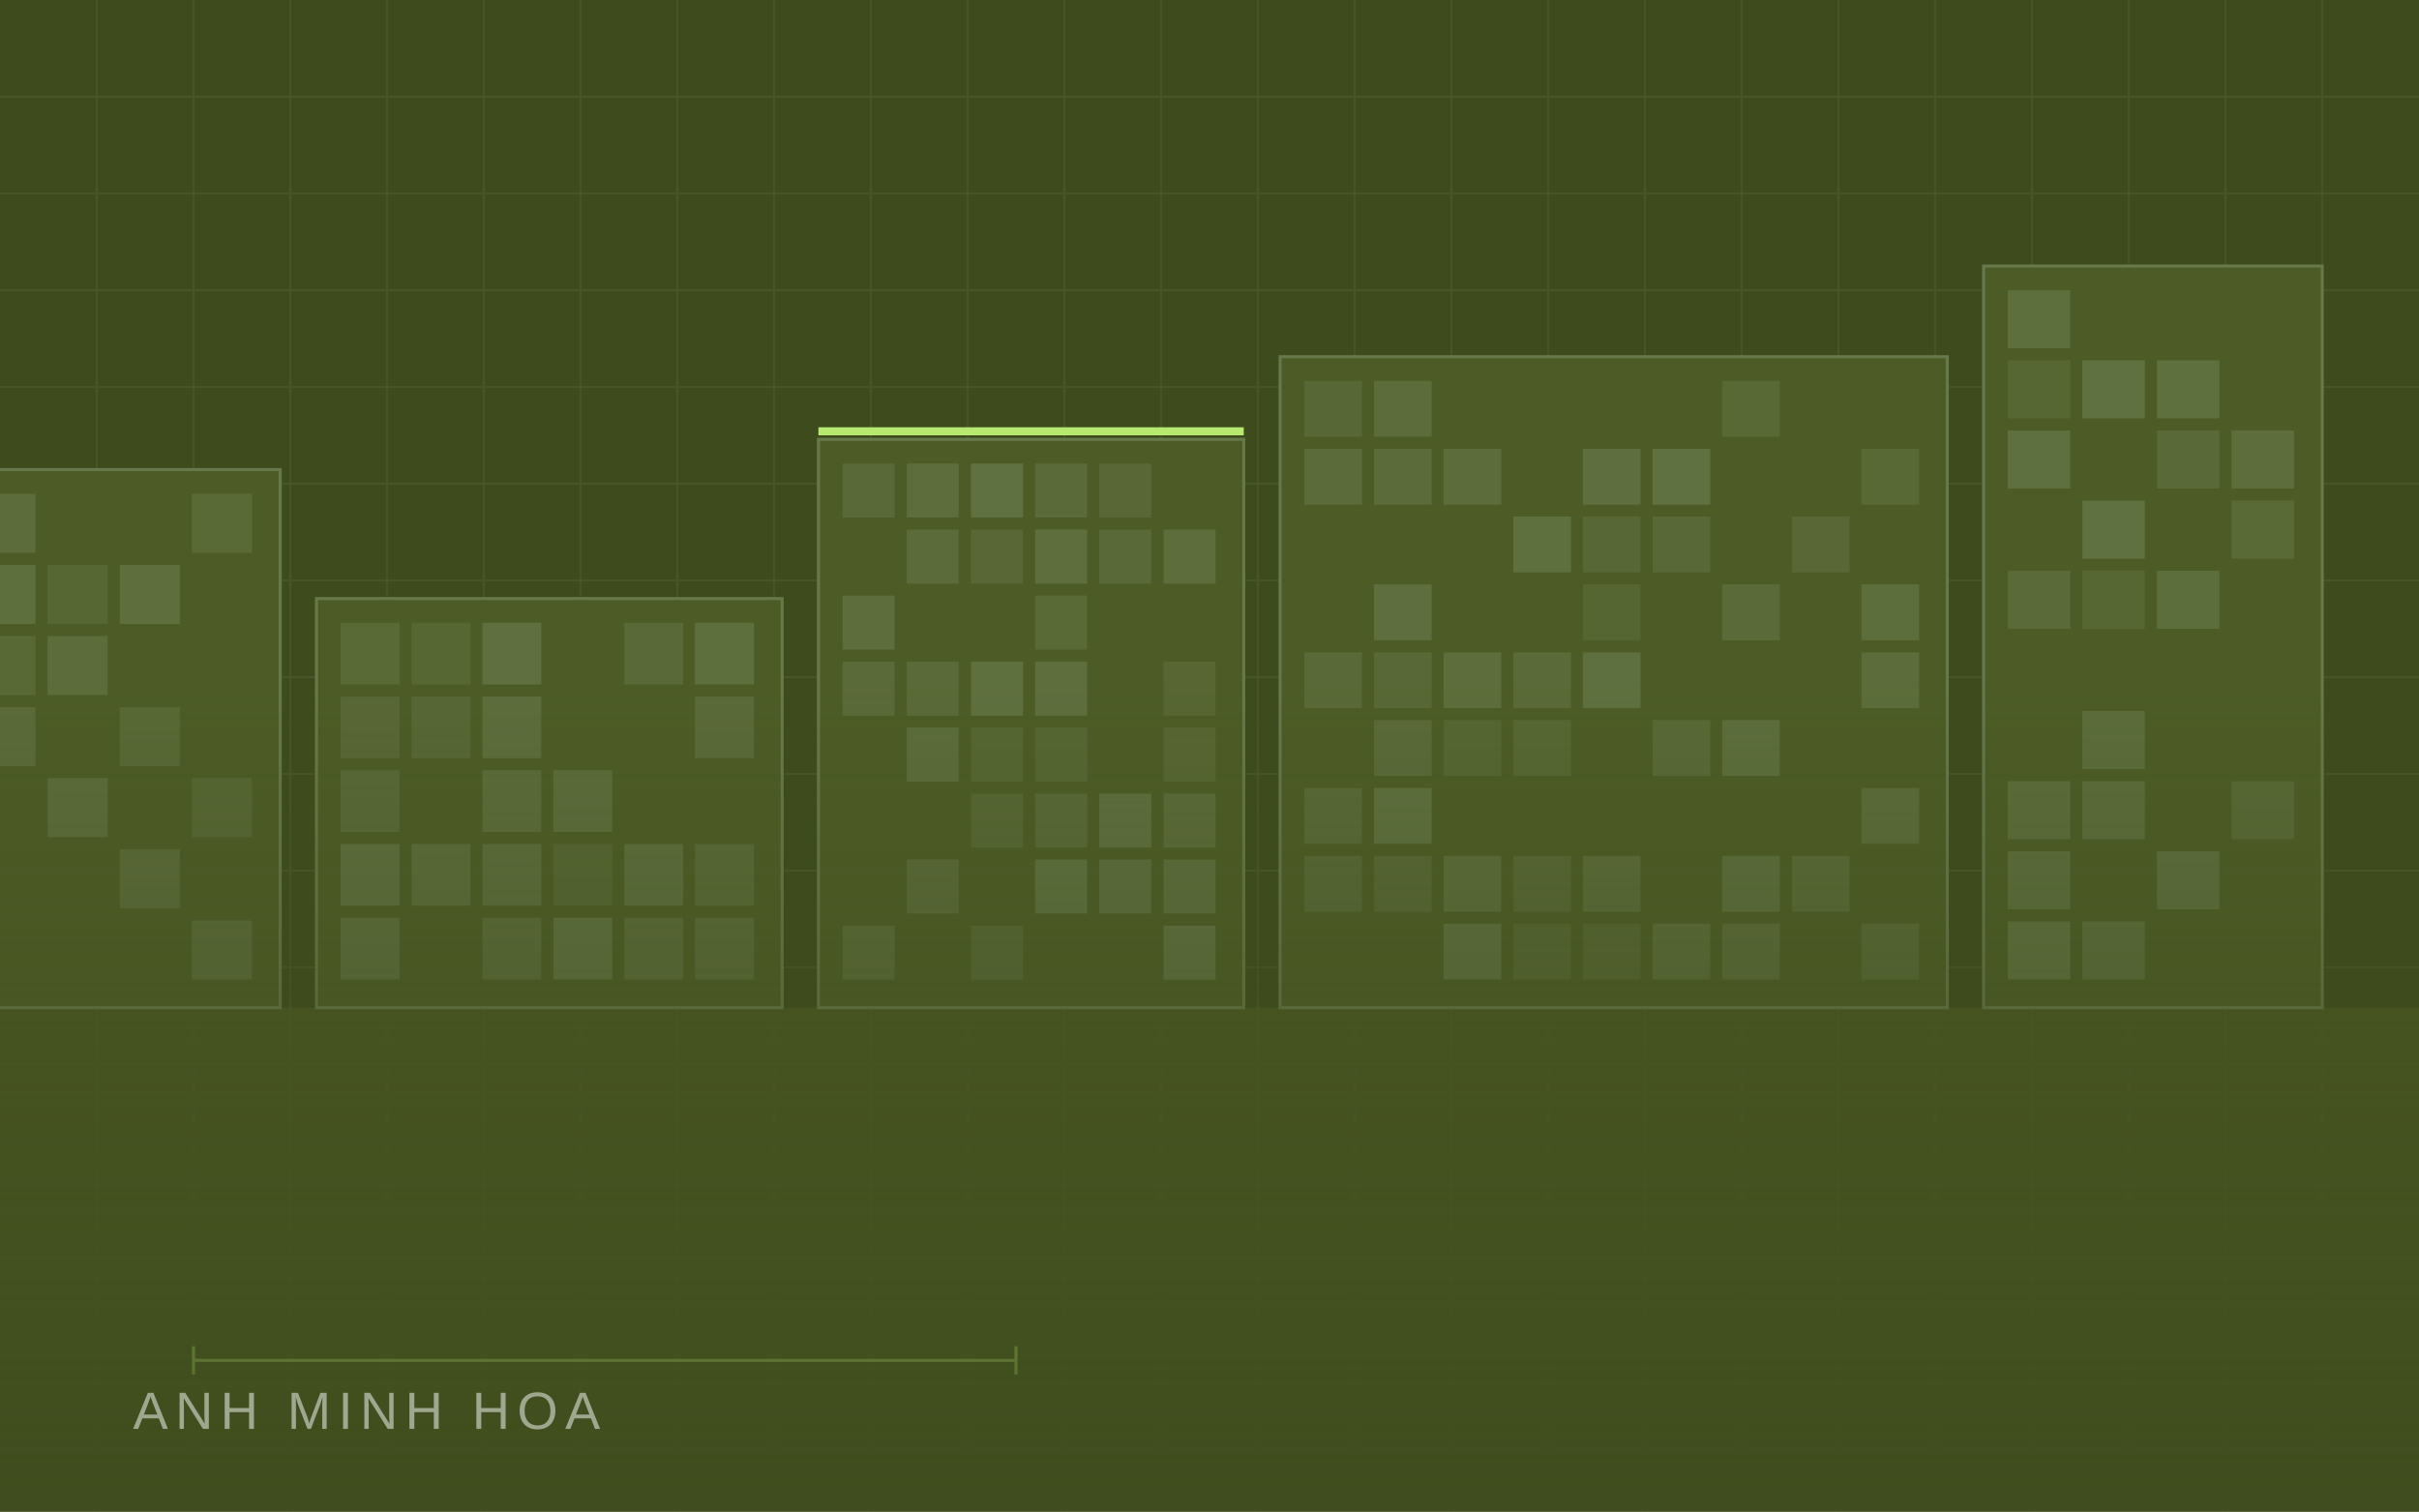
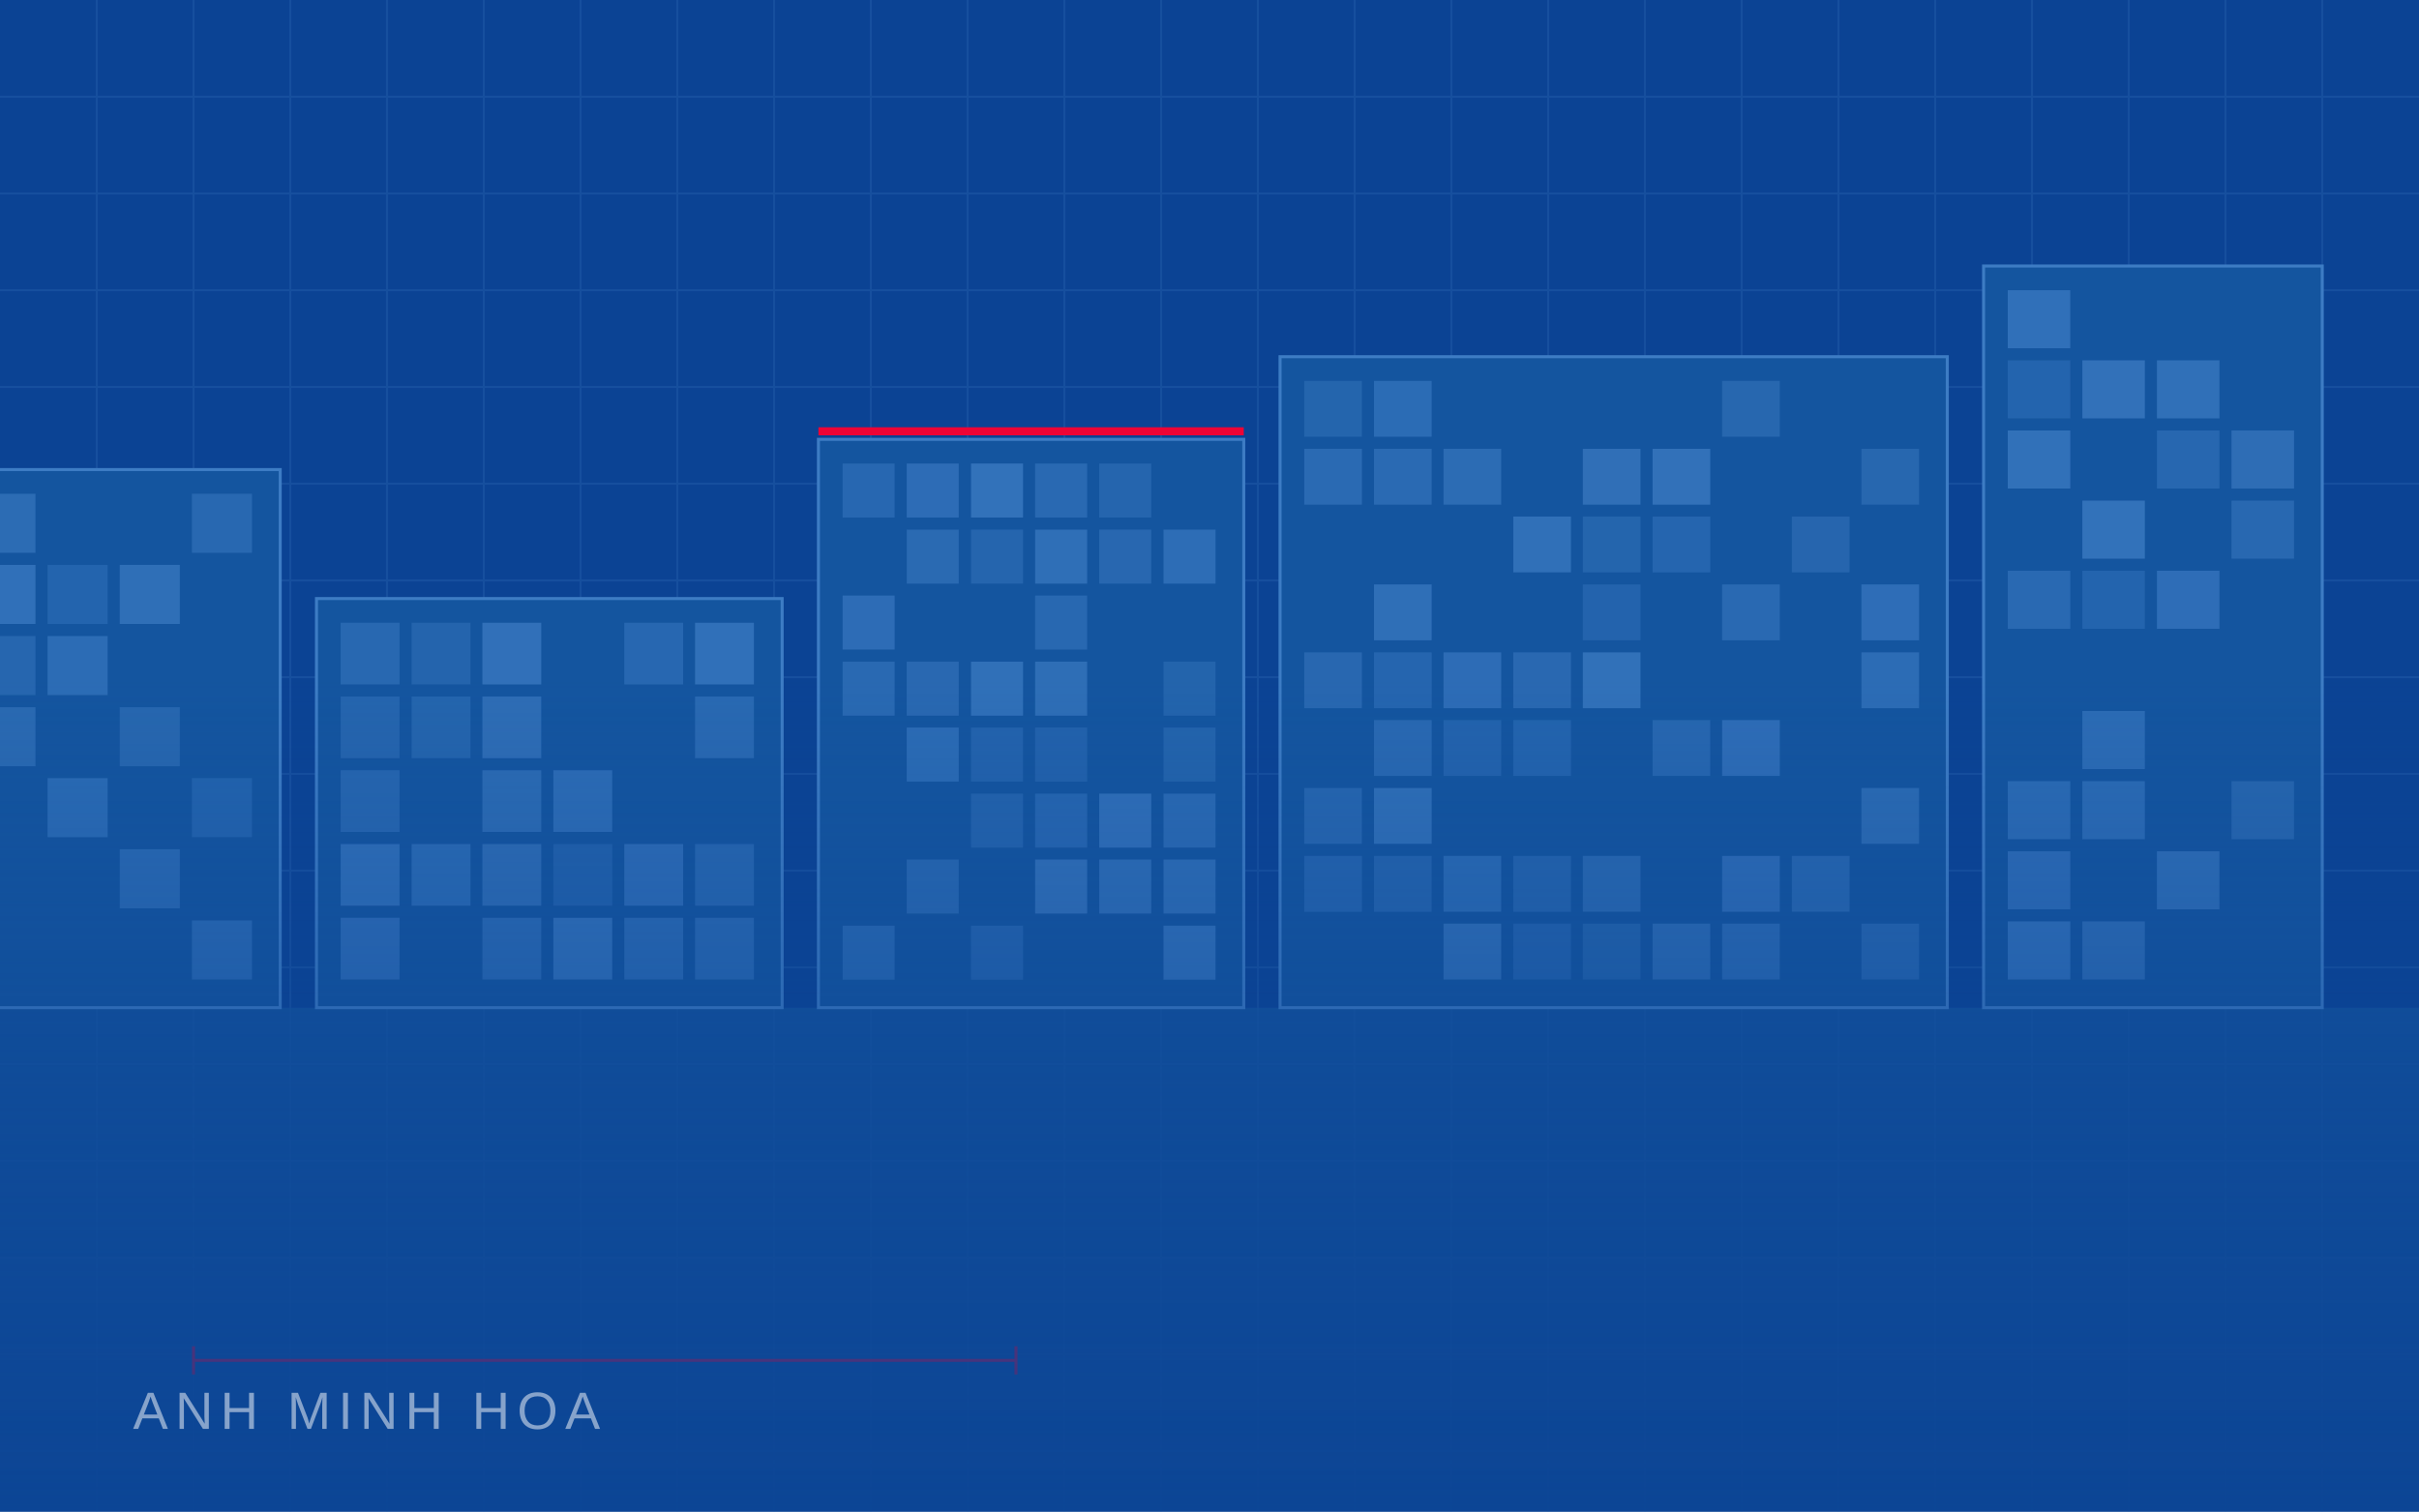
<svg xmlns="http://www.w3.org/2000/svg" viewBox="0 0 1200 750" width="1200" height="750" role="img" aria-label="Ảnh minh họa công trình">
-   <rect width="1200" height="750" fill="#3e4b1d" />
-   <g stroke="#67784a" stroke-width="1" opacity="0.22">
+   <rect width="1200" height="750" fill="#0b4394" />
+   <g stroke="#3d7cc4" stroke-width="1" opacity="0.22">
    <line x1="48" y1="0" x2="48" y2="750" />
    <line x1="96" y1="0" x2="96" y2="750" />
    <line x1="144" y1="0" x2="144" y2="750" />
    <line x1="192" y1="0" x2="192" y2="750" />
    <line x1="240" y1="0" x2="240" y2="750" />
    <line x1="288" y1="0" x2="288" y2="750" />
    <line x1="336" y1="0" x2="336" y2="750" />
    <line x1="384" y1="0" x2="384" y2="750" />
    <line x1="432" y1="0" x2="432" y2="750" />
    <line x1="480" y1="0" x2="480" y2="750" />
    <line x1="528" y1="0" x2="528" y2="750" />
    <line x1="576" y1="0" x2="576" y2="750" />
    <line x1="624" y1="0" x2="624" y2="750" />
    <line x1="672" y1="0" x2="672" y2="750" />
    <line x1="720" y1="0" x2="720" y2="750" />
    <line x1="768" y1="0" x2="768" y2="750" />
    <line x1="816" y1="0" x2="816" y2="750" />
    <line x1="864" y1="0" x2="864" y2="750" />
    <line x1="912" y1="0" x2="912" y2="750" />
    <line x1="960" y1="0" x2="960" y2="750" />
    <line x1="1008" y1="0" x2="1008" y2="750" />
    <line x1="1056" y1="0" x2="1056" y2="750" />
    <line x1="1104" y1="0" x2="1104" y2="750" />
    <line x1="1152" y1="0" x2="1152" y2="750" />
    <line x1="0" y1="48" x2="1200" y2="48" />
    <line x1="0" y1="96" x2="1200" y2="96" />
    <line x1="0" y1="144" x2="1200" y2="144" />
    <line x1="0" y1="192" x2="1200" y2="192" />
    <line x1="0" y1="240" x2="1200" y2="240" />
    <line x1="0" y1="288" x2="1200" y2="288" />
    <line x1="0" y1="336" x2="1200" y2="336" />
    <line x1="0" y1="384" x2="1200" y2="384" />
    <line x1="0" y1="432" x2="1200" y2="432" />
    <line x1="0" y1="480" x2="1200" y2="480" />
    <line x1="0" y1="528" x2="1200" y2="528" />
    <line x1="0" y1="576" x2="1200" y2="576" />
    <line x1="0" y1="624" x2="1200" y2="624" />
    <line x1="0" y1="672" x2="1200" y2="672" />
    <line x1="0" y1="720" x2="1200" y2="720" />
  </g>
-   <rect x="0" y="500" width="1200" height="250" fill="#4d5c26" opacity="0.75" />
-   <rect x="-60" y="233" width="199" height="267" fill="#4d5c26" stroke="#67784a" stroke-width="1.5" />
-   <rect x="-48.0" y="245.0" width="29.8" height="29.3" fill="#67784a" opacity="0.46" />
-   <rect x="-48.0" y="280.3" width="29.8" height="29.3" fill="#67784a" opacity="0.62" />
-   <rect x="-48.0" y="350.9" width="29.8" height="29.3" fill="#67784a" opacity="0.55" />
-   <rect x="-48.0" y="456.7" width="29.8" height="29.3" fill="#67784a" opacity="0.60" />
-   <rect x="-12.2" y="245.0" width="29.8" height="29.3" fill="#67784a" opacity="0.57" />
-   <rect x="-12.2" y="280.3" width="29.8" height="29.3" fill="#67784a" opacity="0.68" />
-   <rect x="-12.2" y="315.6" width="29.8" height="29.3" fill="#67784a" opacity="0.44" />
-   <rect x="-12.2" y="350.9" width="29.8" height="29.3" fill="#67784a" opacity="0.52" />
-   <rect x="23.6" y="280.3" width="29.8" height="29.3" fill="#67784a" opacity="0.38" />
-   <rect x="23.6" y="315.6" width="29.8" height="29.3" fill="#67784a" opacity="0.59" />
-   <rect x="23.6" y="386.1" width="29.8" height="29.3" fill="#67784a" opacity="0.58" />
-   <rect x="59.4" y="280.3" width="29.8" height="29.3" fill="#67784a" opacity="0.65" />
-   <rect x="59.4" y="350.9" width="29.8" height="29.3" fill="#67784a" opacity="0.45" />
-   <rect x="59.4" y="421.4" width="29.8" height="29.3" fill="#67784a" opacity="0.56" />
-   <rect x="95.2" y="245.0" width="29.8" height="29.3" fill="#67784a" opacity="0.49" />
-   <rect x="95.2" y="386.1" width="29.8" height="29.3" fill="#67784a" opacity="0.38" />
-   <rect x="95.2" y="456.7" width="29.8" height="29.3" fill="#67784a" opacity="0.56" />
-   <rect x="157" y="297" width="231" height="203" fill="#4d5c26" stroke="#67784a" stroke-width="1.5" />
-   <rect x="169.0" y="309.0" width="29.2" height="30.6" fill="#67784a" opacity="0.49" />
-   <rect x="169.0" y="345.6" width="29.2" height="30.6" fill="#67784a" opacity="0.41" />
-   <rect x="169.0" y="382.2" width="29.2" height="30.6" fill="#67784a" opacity="0.46" />
-   <rect x="169.0" y="418.8" width="29.2" height="30.6" fill="#67784a" opacity="0.68" />
-   <rect x="169.0" y="455.4" width="29.2" height="30.6" fill="#67784a" opacity="0.63" />
-   <rect x="204.2" y="309.0" width="29.2" height="30.6" fill="#67784a" opacity="0.39" />
-   <rect x="204.2" y="345.6" width="29.2" height="30.6" fill="#67784a" opacity="0.40" />
-   <rect x="204.2" y="418.8" width="29.2" height="30.6" fill="#67784a" opacity="0.58" />
-   <rect x="239.3" y="309.0" width="29.2" height="30.6" fill="#67784a" opacity="0.70" />
-   <rect x="239.3" y="345.6" width="29.2" height="30.6" fill="#67784a" opacity="0.62" />
-   <rect x="239.3" y="382.2" width="29.2" height="30.6" fill="#67784a" opacity="0.57" />
-   <rect x="239.3" y="418.8" width="29.2" height="30.6" fill="#67784a" opacity="0.62" />
-   <rect x="239.3" y="455.4" width="29.2" height="30.6" fill="#67784a" opacity="0.56" />
-   <rect x="274.5" y="382.2" width="29.2" height="30.6" fill="#67784a" opacity="0.61" />
-   <rect x="274.5" y="418.8" width="29.2" height="30.6" fill="#67784a" opacity="0.35" />
-   <rect x="274.5" y="455.4" width="29.2" height="30.6" fill="#67784a" opacity="0.74" />
-   <rect x="309.7" y="309.0" width="29.2" height="30.6" fill="#67784a" opacity="0.48" />
-   <rect x="309.7" y="418.8" width="29.2" height="30.6" fill="#67784a" opacity="0.63" />
-   <rect x="309.7" y="455.4" width="29.2" height="30.6" fill="#67784a" opacity="0.56" />
-   <rect x="344.8" y="309.0" width="29.2" height="30.6" fill="#67784a" opacity="0.68" />
-   <rect x="344.8" y="345.6" width="29.2" height="30.6" fill="#67784a" opacity="0.51" />
-   <rect x="344.8" y="418.8" width="29.2" height="30.6" fill="#67784a" opacity="0.49" />
-   <rect x="344.8" y="455.4" width="29.2" height="30.6" fill="#67784a" opacity="0.54" />
-   <rect x="406" y="218" width="211" height="282" fill="#4d5c26" stroke="#67784a" stroke-width="1.5" />
-   <rect x="418.0" y="230.0" width="25.8" height="26.8" fill="#67784a" opacity="0.48" />
-   <rect x="418.0" y="295.5" width="25.8" height="26.8" fill="#67784a" opacity="0.60" />
-   <rect x="418.0" y="328.3" width="25.8" height="26.8" fill="#67784a" opacity="0.51" />
-   <rect x="418.0" y="459.3" width="25.8" height="26.8" fill="#67784a" opacity="0.53" />
-   <rect x="449.8" y="230.0" width="25.8" height="26.8" fill="#67784a" opacity="0.60" />
-   <rect x="449.8" y="262.8" width="25.8" height="26.8" fill="#67784a" opacity="0.52" />
-   <rect x="449.8" y="328.3" width="25.8" height="26.8" fill="#67784a" opacity="0.50" />
-   <rect x="449.8" y="361.0" width="25.8" height="26.8" fill="#67784a" opacity="0.58" />
-   <rect x="449.8" y="426.5" width="25.8" height="26.8" fill="#67784a" opacity="0.51" />
-   <rect x="481.7" y="230.0" width="25.8" height="26.8" fill="#67784a" opacity="0.74" />
-   <rect x="481.7" y="262.8" width="25.8" height="26.8" fill="#67784a" opacity="0.41" />
-   <rect x="481.7" y="328.3" width="25.8" height="26.8" fill="#67784a" opacity="0.69" />
-   <rect x="481.7" y="361.0" width="25.8" height="26.8" fill="#67784a" opacity="0.36" />
-   <rect x="481.7" y="393.8" width="25.8" height="26.8" fill="#67784a" opacity="0.39" />
-   <rect x="481.7" y="459.3" width="25.8" height="26.8" fill="#67784a" opacity="0.43" />
-   <rect x="513.5" y="230.0" width="25.8" height="26.8" fill="#67784a" opacity="0.51" />
-   <rect x="513.5" y="262.8" width="25.8" height="26.8" fill="#67784a" opacity="0.65" />
-   <rect x="513.5" y="295.5" width="25.8" height="26.8" fill="#67784a" opacity="0.49" />
-   <rect x="513.5" y="328.3" width="25.8" height="26.8" fill="#67784a" opacity="0.64" />
-   <rect x="513.5" y="361.0" width="25.8" height="26.8" fill="#67784a" opacity="0.35" />
-   <rect x="513.5" y="393.8" width="25.8" height="26.8" fill="#67784a" opacity="0.48" />
-   <rect x="513.5" y="426.5" width="25.8" height="26.8" fill="#67784a" opacity="0.72" />
-   <rect x="545.3" y="230.0" width="25.8" height="26.8" fill="#67784a" opacity="0.41" />
-   <rect x="545.3" y="262.8" width="25.8" height="26.8" fill="#67784a" opacity="0.47" />
-   <rect x="545.3" y="393.8" width="25.8" height="26.8" fill="#67784a" opacity="0.70" />
-   <rect x="545.3" y="426.5" width="25.8" height="26.8" fill="#67784a" opacity="0.66" />
-   <rect x="577.2" y="262.8" width="25.8" height="26.8" fill="#67784a" opacity="0.61" />
-   <rect x="577.2" y="328.3" width="25.8" height="26.8" fill="#67784a" opacity="0.37" />
-   <rect x="577.2" y="361.0" width="25.8" height="26.8" fill="#67784a" opacity="0.37" />
-   <rect x="577.2" y="393.8" width="25.8" height="26.8" fill="#67784a" opacity="0.56" />
-   <rect x="577.2" y="426.5" width="25.8" height="26.8" fill="#67784a" opacity="0.65" />
-   <rect x="577.2" y="459.3" width="25.8" height="26.8" fill="#67784a" opacity="0.74" />
-   <rect x="406" y="212" width="211" height="4" fill="#b7e870" />
-   <rect x="635" y="177" width="331" height="323" fill="#4d5c26" stroke="#67784a" stroke-width="1.5" />
-   <rect x="647.0" y="189.0" width="28.6" height="27.7" fill="#67784a" opacity="0.40" />
-   <rect x="647.0" y="222.7" width="28.6" height="27.7" fill="#67784a" opacity="0.54" />
-   <rect x="647.0" y="323.7" width="28.6" height="27.7" fill="#67784a" opacity="0.47" />
-   <rect x="647.0" y="391.0" width="28.6" height="27.7" fill="#67784a" opacity="0.46" />
-   <rect x="647.0" y="424.7" width="28.6" height="27.7" fill="#67784a" opacity="0.43" />
-   <rect x="681.6" y="189.0" width="28.6" height="27.7" fill="#67784a" opacity="0.58" />
-   <rect x="681.6" y="222.7" width="28.6" height="27.7" fill="#67784a" opacity="0.54" />
-   <rect x="681.6" y="290.0" width="28.6" height="27.7" fill="#67784a" opacity="0.66" />
-   <rect x="681.6" y="323.7" width="28.6" height="27.7" fill="#67784a" opacity="0.43" />
-   <rect x="681.6" y="357.3" width="28.6" height="27.7" fill="#67784a" opacity="0.51" />
-   <rect x="681.6" y="391.0" width="28.6" height="27.7" fill="#67784a" opacity="0.69" />
-   <rect x="681.6" y="424.7" width="28.6" height="27.7" fill="#67784a" opacity="0.41" />
-   <rect x="716.1" y="222.7" width="28.6" height="27.7" fill="#67784a" opacity="0.57" />
-   <rect x="716.1" y="323.7" width="28.6" height="27.7" fill="#67784a" opacity="0.60" />
-   <rect x="716.1" y="357.3" width="28.6" height="27.7" fill="#67784a" opacity="0.36" />
-   <rect x="716.1" y="424.7" width="28.6" height="27.7" fill="#67784a" opacity="0.58" />
-   <rect x="716.1" y="458.3" width="28.6" height="27.7" fill="#67784a" opacity="0.69" />
-   <rect x="750.7" y="256.3" width="28.6" height="27.7" fill="#67784a" opacity="0.69" />
-   <rect x="750.7" y="323.7" width="28.6" height="27.7" fill="#67784a" opacity="0.50" />
-   <rect x="750.7" y="357.3" width="28.6" height="27.7" fill="#67784a" opacity="0.38" />
-   <rect x="750.7" y="424.7" width="28.6" height="27.7" fill="#67784a" opacity="0.41" />
-   <rect x="750.7" y="458.3" width="28.6" height="27.7" fill="#67784a" opacity="0.36" />
-   <rect x="785.2" y="222.7" width="28.6" height="27.7" fill="#67784a" opacity="0.67" />
-   <rect x="785.2" y="256.3" width="28.6" height="27.7" fill="#67784a" opacity="0.40" />
-   <rect x="785.2" y="290.0" width="28.6" height="27.7" fill="#67784a" opacity="0.36" />
-   <rect x="785.2" y="323.7" width="28.6" height="27.7" fill="#67784a" opacity="0.71" />
-   <rect x="785.2" y="424.7" width="28.6" height="27.7" fill="#67784a" opacity="0.52" />
-   <rect x="785.2" y="458.3" width="28.6" height="27.7" fill="#67784a" opacity="0.37" />
-   <rect x="819.8" y="222.7" width="28.6" height="27.7" fill="#67784a" opacity="0.72" />
-   <rect x="819.8" y="256.3" width="28.6" height="27.7" fill="#67784a" opacity="0.43" />
-   <rect x="819.8" y="357.3" width="28.6" height="27.7" fill="#67784a" opacity="0.46" />
-   <rect x="819.8" y="458.3" width="28.6" height="27.7" fill="#67784a" opacity="0.57" />
-   <rect x="854.3" y="189.0" width="28.6" height="27.7" fill="#67784a" opacity="0.45" />
-   <rect x="854.3" y="290.0" width="28.6" height="27.7" fill="#67784a" opacity="0.51" />
-   <rect x="854.3" y="357.3" width="28.6" height="27.7" fill="#67784a" opacity="0.63" />
-   <rect x="854.3" y="424.7" width="28.6" height="27.7" fill="#67784a" opacity="0.63" />
-   <rect x="854.3" y="458.3" width="28.6" height="27.7" fill="#67784a" opacity="0.56" />
-   <rect x="888.9" y="256.3" width="28.6" height="27.7" fill="#67784a" opacity="0.42" />
-   <rect x="888.9" y="424.7" width="28.6" height="27.7" fill="#67784a" opacity="0.49" />
-   <rect x="923.4" y="222.7" width="28.6" height="27.7" fill="#67784a" opacity="0.45" />
-   <rect x="923.4" y="290.0" width="28.6" height="27.7" fill="#67784a" opacity="0.63" />
-   <rect x="923.4" y="323.7" width="28.6" height="27.7" fill="#67784a" opacity="0.59" />
-   <rect x="923.4" y="391.0" width="28.6" height="27.7" fill="#67784a" opacity="0.57" />
-   <rect x="923.4" y="458.3" width="28.6" height="27.7" fill="#67784a" opacity="0.46" />
-   <rect x="984" y="132" width="168" height="368" fill="#4d5c26" stroke="#67784a" stroke-width="1.5" />
-   <rect x="996.0" y="144.0" width="31.0" height="28.8" fill="#67784a" opacity="0.68" />
-   <rect x="996.0" y="178.8" width="31.0" height="28.8" fill="#67784a" opacity="0.38" />
-   <rect x="996.0" y="213.6" width="31.0" height="28.8" fill="#67784a" opacity="0.71" />
-   <rect x="996.0" y="283.2" width="31.0" height="28.8" fill="#67784a" opacity="0.51" />
-   <rect x="996.0" y="387.6" width="31.0" height="28.8" fill="#67784a" opacity="0.59" />
-   <rect x="996.0" y="422.4" width="31.0" height="28.8" fill="#67784a" opacity="0.63" />
-   <rect x="996.0" y="457.2" width="31.0" height="28.8" fill="#67784a" opacity="0.73" />
-   <rect x="1033.0" y="178.8" width="31.0" height="28.8" fill="#67784a" opacity="0.72" />
-   <rect x="1033.0" y="248.4" width="31.0" height="28.8" fill="#67784a" opacity="0.74" />
-   <rect x="1033.0" y="283.2" width="31.0" height="28.8" fill="#67784a" opacity="0.38" />
-   <rect x="1033.0" y="352.8" width="31.0" height="28.8" fill="#67784a" opacity="0.59" />
-   <rect x="1033.0" y="387.6" width="31.0" height="28.8" fill="#67784a" opacity="0.59" />
-   <rect x="1033.0" y="457.2" width="31.0" height="28.8" fill="#67784a" opacity="0.62" />
-   <rect x="1070.0" y="178.8" width="31.0" height="28.8" fill="#67784a" opacity="0.69" />
-   <rect x="1070.0" y="213.6" width="31.0" height="28.8" fill="#67784a" opacity="0.46" />
-   <rect x="1070.0" y="283.2" width="31.0" height="28.8" fill="#67784a" opacity="0.63" />
-   <rect x="1070.0" y="422.4" width="31.0" height="28.8" fill="#67784a" opacity="0.66" />
-   <rect x="1107.0" y="213.6" width="31.0" height="28.8" fill="#67784a" opacity="0.62" />
-   <rect x="1107.0" y="248.4" width="31.0" height="28.8" fill="#67784a" opacity="0.49" />
-   <rect x="1107.0" y="387.6" width="31.0" height="28.8" fill="#67784a" opacity="0.45" />
-   <g stroke="#b7e870" stroke-width="1.5" opacity="0.85">
+   <rect x="0" y="500" width="1200" height="250" fill="#14559f" opacity="0.75" />
+   <rect x="-60" y="233" width="199" height="267" fill="#14559f" stroke="#3d7cc4" stroke-width="1.5" />
+   <rect x="-48.0" y="245.0" width="29.8" height="29.3" fill="#3d7cc4" opacity="0.46" />
+   <rect x="-48.0" y="280.3" width="29.8" height="29.3" fill="#3d7cc4" opacity="0.62" />
+   <rect x="-48.0" y="350.9" width="29.8" height="29.3" fill="#3d7cc4" opacity="0.55" />
+   <rect x="-48.0" y="456.7" width="29.8" height="29.3" fill="#3d7cc4" opacity="0.60" />
+   <rect x="-12.2" y="245.0" width="29.8" height="29.3" fill="#3d7cc4" opacity="0.57" />
+   <rect x="-12.2" y="280.3" width="29.8" height="29.3" fill="#3d7cc4" opacity="0.68" />
+   <rect x="-12.2" y="315.6" width="29.8" height="29.3" fill="#3d7cc4" opacity="0.44" />
+   <rect x="-12.2" y="350.9" width="29.8" height="29.3" fill="#3d7cc4" opacity="0.52" />
+   <rect x="23.6" y="280.3" width="29.8" height="29.3" fill="#3d7cc4" opacity="0.38" />
+   <rect x="23.6" y="315.6" width="29.8" height="29.3" fill="#3d7cc4" opacity="0.59" />
+   <rect x="23.6" y="386.1" width="29.8" height="29.3" fill="#3d7cc4" opacity="0.58" />
+   <rect x="59.4" y="280.3" width="29.8" height="29.3" fill="#3d7cc4" opacity="0.65" />
+   <rect x="59.4" y="350.9" width="29.8" height="29.3" fill="#3d7cc4" opacity="0.45" />
+   <rect x="59.4" y="421.4" width="29.8" height="29.3" fill="#3d7cc4" opacity="0.56" />
+   <rect x="95.2" y="245.0" width="29.8" height="29.3" fill="#3d7cc4" opacity="0.49" />
+   <rect x="95.2" y="386.1" width="29.8" height="29.3" fill="#3d7cc4" opacity="0.38" />
+   <rect x="95.2" y="456.7" width="29.8" height="29.3" fill="#3d7cc4" opacity="0.56" />
+   <rect x="157" y="297" width="231" height="203" fill="#14559f" stroke="#3d7cc4" stroke-width="1.5" />
+   <rect x="169.0" y="309.0" width="29.2" height="30.6" fill="#3d7cc4" opacity="0.49" />
+   <rect x="169.0" y="345.6" width="29.2" height="30.6" fill="#3d7cc4" opacity="0.41" />
+   <rect x="169.0" y="382.2" width="29.2" height="30.6" fill="#3d7cc4" opacity="0.46" />
+   <rect x="169.0" y="418.8" width="29.2" height="30.6" fill="#3d7cc4" opacity="0.68" />
+   <rect x="169.0" y="455.4" width="29.2" height="30.6" fill="#3d7cc4" opacity="0.63" />
+   <rect x="204.2" y="309.0" width="29.2" height="30.6" fill="#3d7cc4" opacity="0.39" />
+   <rect x="204.2" y="345.6" width="29.2" height="30.6" fill="#3d7cc4" opacity="0.40" />
+   <rect x="204.2" y="418.8" width="29.2" height="30.6" fill="#3d7cc4" opacity="0.58" />
+   <rect x="239.3" y="309.0" width="29.2" height="30.6" fill="#3d7cc4" opacity="0.70" />
+   <rect x="239.3" y="345.6" width="29.2" height="30.6" fill="#3d7cc4" opacity="0.62" />
+   <rect x="239.3" y="382.2" width="29.2" height="30.6" fill="#3d7cc4" opacity="0.57" />
+   <rect x="239.3" y="418.8" width="29.2" height="30.6" fill="#3d7cc4" opacity="0.62" />
+   <rect x="239.3" y="455.4" width="29.2" height="30.6" fill="#3d7cc4" opacity="0.56" />
+   <rect x="274.5" y="382.2" width="29.2" height="30.6" fill="#3d7cc4" opacity="0.61" />
+   <rect x="274.5" y="418.8" width="29.2" height="30.6" fill="#3d7cc4" opacity="0.35" />
+   <rect x="274.5" y="455.4" width="29.2" height="30.6" fill="#3d7cc4" opacity="0.74" />
+   <rect x="309.7" y="309.0" width="29.2" height="30.6" fill="#3d7cc4" opacity="0.48" />
+   <rect x="309.7" y="418.8" width="29.2" height="30.6" fill="#3d7cc4" opacity="0.63" />
+   <rect x="309.7" y="455.4" width="29.2" height="30.6" fill="#3d7cc4" opacity="0.56" />
+   <rect x="344.8" y="309.0" width="29.2" height="30.6" fill="#3d7cc4" opacity="0.68" />
+   <rect x="344.8" y="345.6" width="29.2" height="30.6" fill="#3d7cc4" opacity="0.51" />
+   <rect x="344.8" y="418.8" width="29.2" height="30.6" fill="#3d7cc4" opacity="0.49" />
+   <rect x="344.8" y="455.4" width="29.2" height="30.6" fill="#3d7cc4" opacity="0.54" />
+   <rect x="406" y="218" width="211" height="282" fill="#14559f" stroke="#3d7cc4" stroke-width="1.5" />
+   <rect x="418.0" y="230.0" width="25.8" height="26.8" fill="#3d7cc4" opacity="0.48" />
+   <rect x="418.0" y="295.5" width="25.8" height="26.8" fill="#3d7cc4" opacity="0.60" />
+   <rect x="418.0" y="328.3" width="25.8" height="26.8" fill="#3d7cc4" opacity="0.51" />
+   <rect x="418.0" y="459.3" width="25.8" height="26.8" fill="#3d7cc4" opacity="0.53" />
+   <rect x="449.8" y="230.0" width="25.8" height="26.8" fill="#3d7cc4" opacity="0.60" />
+   <rect x="449.8" y="262.8" width="25.8" height="26.8" fill="#3d7cc4" opacity="0.52" />
+   <rect x="449.8" y="328.3" width="25.8" height="26.8" fill="#3d7cc4" opacity="0.50" />
+   <rect x="449.8" y="361.0" width="25.8" height="26.8" fill="#3d7cc4" opacity="0.58" />
+   <rect x="449.8" y="426.5" width="25.8" height="26.8" fill="#3d7cc4" opacity="0.51" />
+   <rect x="481.7" y="230.0" width="25.8" height="26.8" fill="#3d7cc4" opacity="0.74" />
+   <rect x="481.7" y="262.8" width="25.8" height="26.8" fill="#3d7cc4" opacity="0.41" />
+   <rect x="481.7" y="328.3" width="25.8" height="26.8" fill="#3d7cc4" opacity="0.69" />
+   <rect x="481.7" y="361.0" width="25.8" height="26.8" fill="#3d7cc4" opacity="0.36" />
+   <rect x="481.7" y="393.8" width="25.8" height="26.8" fill="#3d7cc4" opacity="0.39" />
+   <rect x="481.7" y="459.3" width="25.8" height="26.8" fill="#3d7cc4" opacity="0.43" />
+   <rect x="513.5" y="230.0" width="25.8" height="26.8" fill="#3d7cc4" opacity="0.51" />
+   <rect x="513.5" y="262.8" width="25.8" height="26.8" fill="#3d7cc4" opacity="0.65" />
+   <rect x="513.5" y="295.5" width="25.8" height="26.8" fill="#3d7cc4" opacity="0.49" />
+   <rect x="513.5" y="328.3" width="25.8" height="26.8" fill="#3d7cc4" opacity="0.64" />
+   <rect x="513.5" y="361.0" width="25.8" height="26.8" fill="#3d7cc4" opacity="0.35" />
+   <rect x="513.5" y="393.8" width="25.8" height="26.8" fill="#3d7cc4" opacity="0.48" />
+   <rect x="513.5" y="426.5" width="25.8" height="26.8" fill="#3d7cc4" opacity="0.72" />
+   <rect x="545.3" y="230.0" width="25.8" height="26.8" fill="#3d7cc4" opacity="0.41" />
+   <rect x="545.3" y="262.8" width="25.8" height="26.8" fill="#3d7cc4" opacity="0.47" />
+   <rect x="545.3" y="393.8" width="25.8" height="26.8" fill="#3d7cc4" opacity="0.70" />
+   <rect x="545.3" y="426.5" width="25.8" height="26.8" fill="#3d7cc4" opacity="0.66" />
+   <rect x="577.2" y="262.8" width="25.8" height="26.8" fill="#3d7cc4" opacity="0.61" />
+   <rect x="577.2" y="328.3" width="25.8" height="26.8" fill="#3d7cc4" opacity="0.37" />
+   <rect x="577.2" y="361.0" width="25.8" height="26.8" fill="#3d7cc4" opacity="0.37" />
+   <rect x="577.2" y="393.8" width="25.8" height="26.8" fill="#3d7cc4" opacity="0.56" />
+   <rect x="577.2" y="426.5" width="25.8" height="26.8" fill="#3d7cc4" opacity="0.65" />
+   <rect x="577.2" y="459.3" width="25.8" height="26.8" fill="#3d7cc4" opacity="0.74" />
+   <rect x="406" y="212" width="211" height="4" fill="#ed0435" />
+   <rect x="635" y="177" width="331" height="323" fill="#14559f" stroke="#3d7cc4" stroke-width="1.5" />
+   <rect x="647.0" y="189.0" width="28.6" height="27.7" fill="#3d7cc4" opacity="0.40" />
+   <rect x="647.0" y="222.7" width="28.6" height="27.7" fill="#3d7cc4" opacity="0.54" />
+   <rect x="647.0" y="323.7" width="28.6" height="27.7" fill="#3d7cc4" opacity="0.47" />
+   <rect x="647.0" y="391.0" width="28.6" height="27.7" fill="#3d7cc4" opacity="0.46" />
+   <rect x="647.0" y="424.7" width="28.6" height="27.7" fill="#3d7cc4" opacity="0.43" />
+   <rect x="681.6" y="189.0" width="28.6" height="27.7" fill="#3d7cc4" opacity="0.58" />
+   <rect x="681.6" y="222.7" width="28.6" height="27.7" fill="#3d7cc4" opacity="0.54" />
+   <rect x="681.6" y="290.0" width="28.6" height="27.7" fill="#3d7cc4" opacity="0.66" />
+   <rect x="681.6" y="323.7" width="28.6" height="27.7" fill="#3d7cc4" opacity="0.43" />
+   <rect x="681.6" y="357.3" width="28.6" height="27.7" fill="#3d7cc4" opacity="0.51" />
+   <rect x="681.6" y="391.0" width="28.6" height="27.7" fill="#3d7cc4" opacity="0.69" />
+   <rect x="681.6" y="424.7" width="28.6" height="27.7" fill="#3d7cc4" opacity="0.41" />
+   <rect x="716.1" y="222.7" width="28.6" height="27.7" fill="#3d7cc4" opacity="0.57" />
+   <rect x="716.1" y="323.7" width="28.6" height="27.7" fill="#3d7cc4" opacity="0.60" />
+   <rect x="716.1" y="357.3" width="28.6" height="27.7" fill="#3d7cc4" opacity="0.36" />
+   <rect x="716.1" y="424.7" width="28.6" height="27.7" fill="#3d7cc4" opacity="0.58" />
+   <rect x="716.1" y="458.3" width="28.6" height="27.7" fill="#3d7cc4" opacity="0.69" />
+   <rect x="750.7" y="256.3" width="28.6" height="27.7" fill="#3d7cc4" opacity="0.69" />
+   <rect x="750.7" y="323.7" width="28.6" height="27.7" fill="#3d7cc4" opacity="0.50" />
+   <rect x="750.7" y="357.3" width="28.6" height="27.7" fill="#3d7cc4" opacity="0.38" />
+   <rect x="750.7" y="424.7" width="28.6" height="27.7" fill="#3d7cc4" opacity="0.41" />
+   <rect x="750.7" y="458.3" width="28.6" height="27.7" fill="#3d7cc4" opacity="0.36" />
+   <rect x="785.2" y="222.7" width="28.6" height="27.7" fill="#3d7cc4" opacity="0.67" />
+   <rect x="785.2" y="256.3" width="28.6" height="27.7" fill="#3d7cc4" opacity="0.40" />
+   <rect x="785.2" y="290.0" width="28.6" height="27.7" fill="#3d7cc4" opacity="0.36" />
+   <rect x="785.2" y="323.7" width="28.6" height="27.7" fill="#3d7cc4" opacity="0.71" />
+   <rect x="785.2" y="424.7" width="28.6" height="27.7" fill="#3d7cc4" opacity="0.52" />
+   <rect x="785.2" y="458.3" width="28.6" height="27.7" fill="#3d7cc4" opacity="0.37" />
+   <rect x="819.8" y="222.7" width="28.6" height="27.7" fill="#3d7cc4" opacity="0.72" />
+   <rect x="819.8" y="256.3" width="28.6" height="27.7" fill="#3d7cc4" opacity="0.43" />
+   <rect x="819.8" y="357.3" width="28.6" height="27.7" fill="#3d7cc4" opacity="0.46" />
+   <rect x="819.8" y="458.3" width="28.6" height="27.7" fill="#3d7cc4" opacity="0.57" />
+   <rect x="854.3" y="189.0" width="28.6" height="27.7" fill="#3d7cc4" opacity="0.45" />
+   <rect x="854.3" y="290.0" width="28.6" height="27.7" fill="#3d7cc4" opacity="0.51" />
+   <rect x="854.3" y="357.3" width="28.6" height="27.7" fill="#3d7cc4" opacity="0.63" />
+   <rect x="854.3" y="424.7" width="28.6" height="27.7" fill="#3d7cc4" opacity="0.63" />
+   <rect x="854.3" y="458.3" width="28.6" height="27.7" fill="#3d7cc4" opacity="0.56" />
+   <rect x="888.9" y="256.3" width="28.6" height="27.7" fill="#3d7cc4" opacity="0.42" />
+   <rect x="888.9" y="424.7" width="28.6" height="27.7" fill="#3d7cc4" opacity="0.49" />
+   <rect x="923.4" y="222.7" width="28.6" height="27.7" fill="#3d7cc4" opacity="0.45" />
+   <rect x="923.4" y="290.0" width="28.6" height="27.7" fill="#3d7cc4" opacity="0.63" />
+   <rect x="923.4" y="323.7" width="28.6" height="27.7" fill="#3d7cc4" opacity="0.59" />
+   <rect x="923.4" y="391.0" width="28.6" height="27.7" fill="#3d7cc4" opacity="0.57" />
+   <rect x="923.4" y="458.3" width="28.6" height="27.7" fill="#3d7cc4" opacity="0.46" />
+   <rect x="984" y="132" width="168" height="368" fill="#14559f" stroke="#3d7cc4" stroke-width="1.5" />
+   <rect x="996.0" y="144.0" width="31.0" height="28.8" fill="#3d7cc4" opacity="0.68" />
+   <rect x="996.0" y="178.8" width="31.0" height="28.8" fill="#3d7cc4" opacity="0.38" />
+   <rect x="996.0" y="213.6" width="31.0" height="28.8" fill="#3d7cc4" opacity="0.71" />
+   <rect x="996.0" y="283.2" width="31.0" height="28.8" fill="#3d7cc4" opacity="0.51" />
+   <rect x="996.0" y="387.6" width="31.0" height="28.8" fill="#3d7cc4" opacity="0.59" />
+   <rect x="996.0" y="422.4" width="31.0" height="28.8" fill="#3d7cc4" opacity="0.63" />
+   <rect x="996.0" y="457.2" width="31.0" height="28.8" fill="#3d7cc4" opacity="0.73" />
+   <rect x="1033.0" y="178.8" width="31.0" height="28.8" fill="#3d7cc4" opacity="0.72" />
+   <rect x="1033.0" y="248.4" width="31.0" height="28.8" fill="#3d7cc4" opacity="0.74" />
+   <rect x="1033.0" y="283.2" width="31.0" height="28.8" fill="#3d7cc4" opacity="0.38" />
+   <rect x="1033.0" y="352.8" width="31.0" height="28.8" fill="#3d7cc4" opacity="0.59" />
+   <rect x="1033.0" y="387.6" width="31.0" height="28.8" fill="#3d7cc4" opacity="0.59" />
+   <rect x="1033.0" y="457.2" width="31.0" height="28.8" fill="#3d7cc4" opacity="0.62" />
+   <rect x="1070.0" y="178.8" width="31.0" height="28.8" fill="#3d7cc4" opacity="0.69" />
+   <rect x="1070.0" y="213.6" width="31.0" height="28.8" fill="#3d7cc4" opacity="0.46" />
+   <rect x="1070.0" y="283.2" width="31.0" height="28.8" fill="#3d7cc4" opacity="0.63" />
+   <rect x="1070.0" y="422.4" width="31.0" height="28.8" fill="#3d7cc4" opacity="0.66" />
+   <rect x="1107.0" y="213.6" width="31.0" height="28.8" fill="#3d7cc4" opacity="0.62" />
+   <rect x="1107.0" y="248.4" width="31.0" height="28.8" fill="#3d7cc4" opacity="0.49" />
+   <rect x="1107.0" y="387.6" width="31.0" height="28.8" fill="#3d7cc4" opacity="0.45" />
+   <g stroke="#ed0435" stroke-width="1.5" opacity="0.85">
    <line x1="96" y1="675" x2="504" y2="675" />
    <line x1="96" y1="668" x2="96" y2="682" />
    <line x1="504" y1="668" x2="504" y2="682" />
  </g>
  <linearGradient id="g" x1="0" y1="1" x2="0" y2="0">
-     <stop offset="0" stop-color="#3e4b1d" stop-opacity="0.85" />
-     <stop offset="0.55" stop-color="#3e4b1d" stop-opacity="0" />
+     <stop offset="0" stop-color="#0b4394" stop-opacity="0.85" />
+     <stop offset="0.55" stop-color="#0b4394" stop-opacity="0" />
  </linearGradient>
  <rect width="1200" height="750" fill="url(#g)" />
  <text x="66" y="709" fill="#ffffff" opacity="0.5" font-family="Segoe UI, Arial, sans-serif" font-size="26" letter-spacing="3.6">ANH MINH HOA</text>
</svg>
